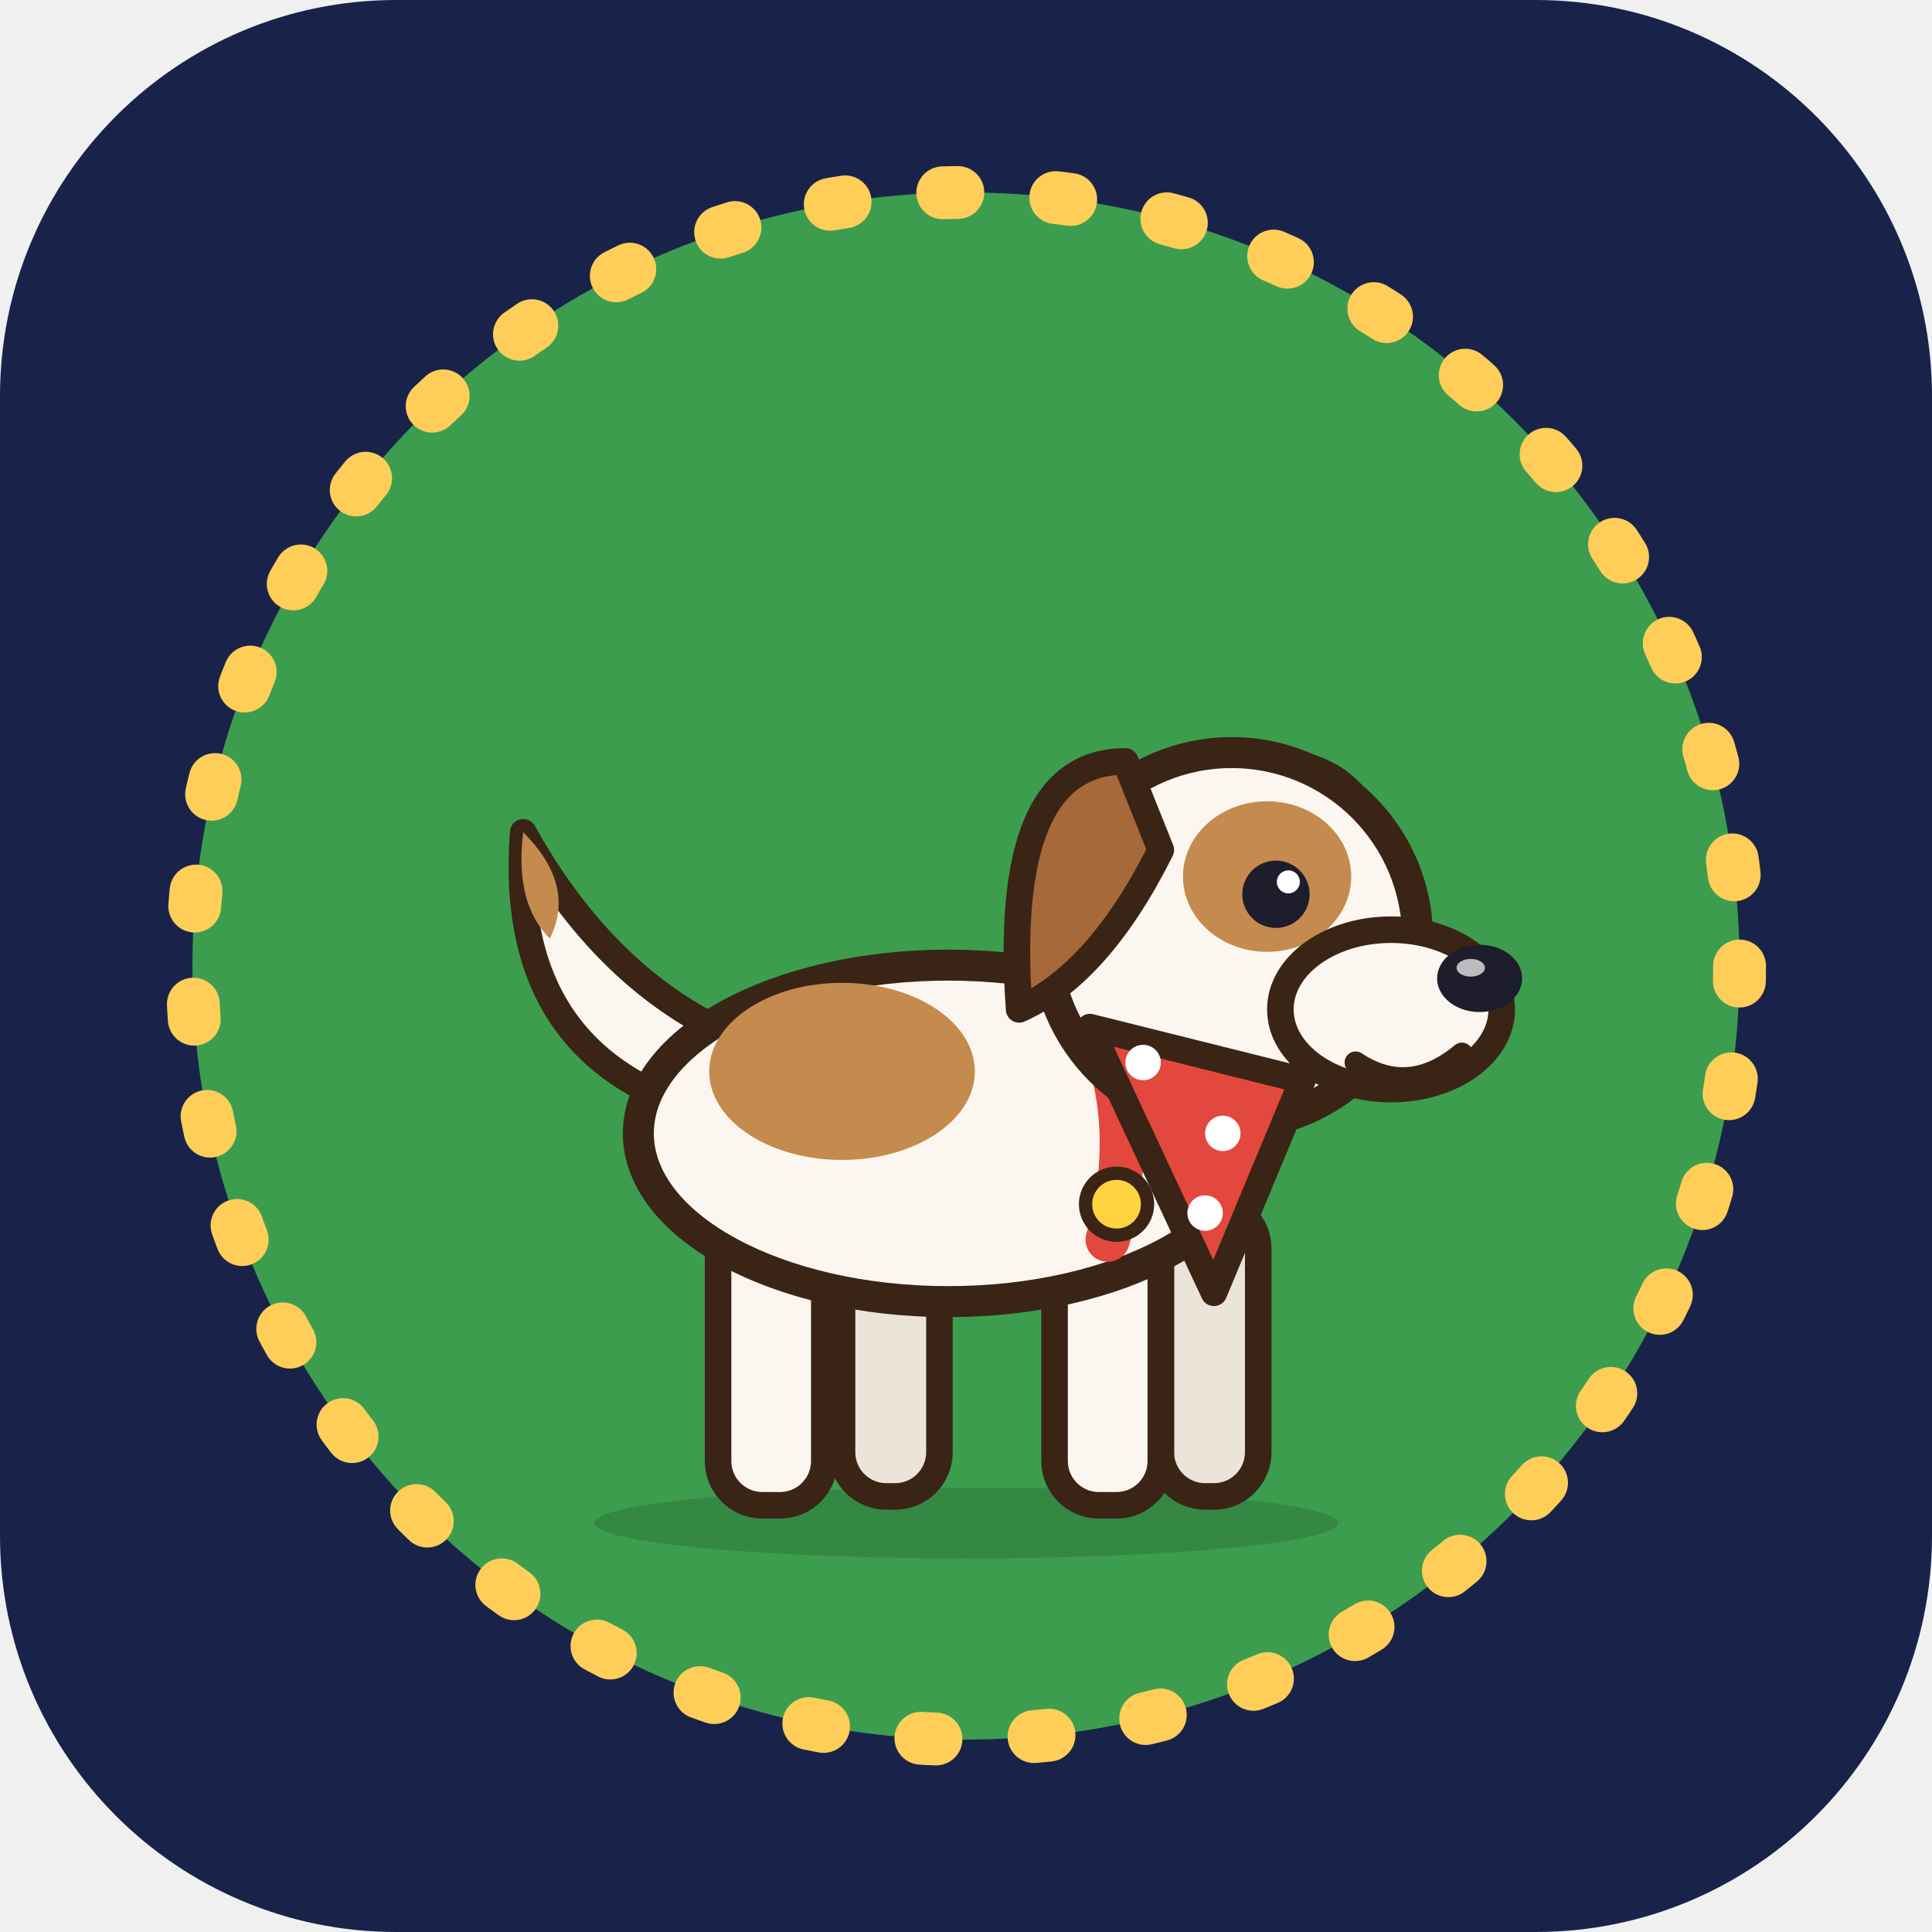
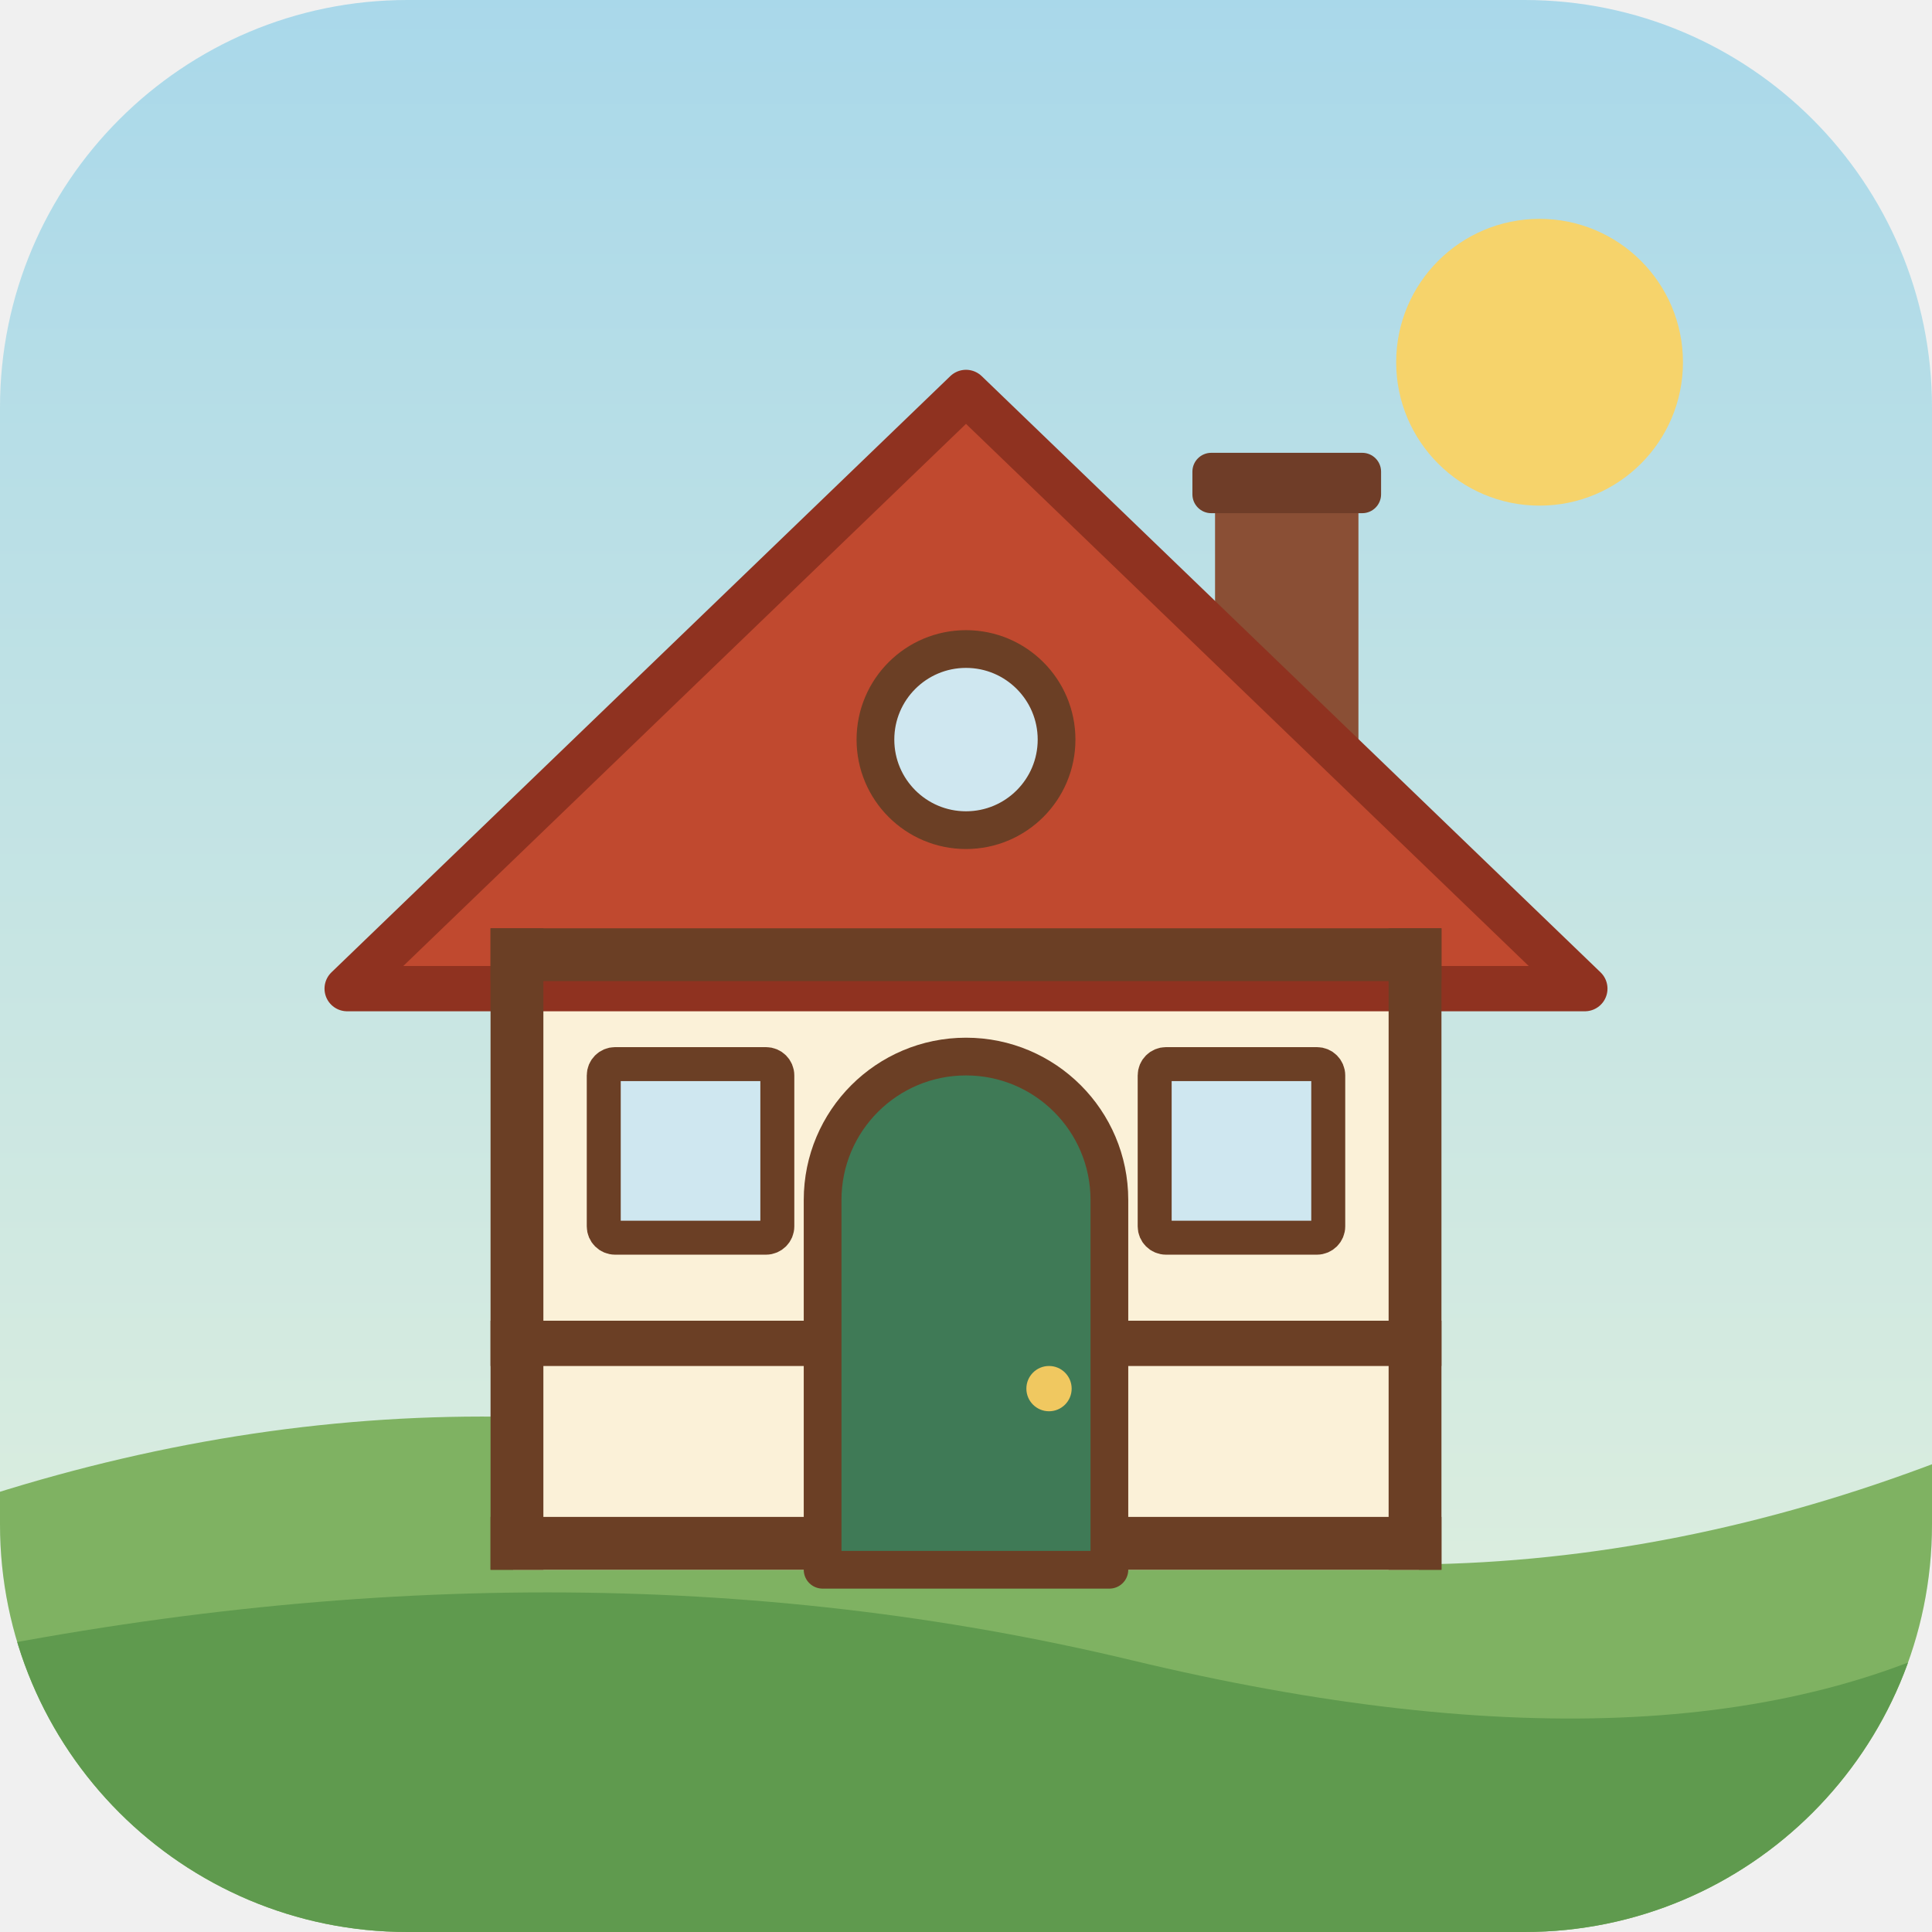
<svg xmlns="http://www.w3.org/2000/svg" viewBox="0 0 512 512">
-   <rect width="512" height="512" rx="105" fill="#19234a" />
-   <circle cx="256" cy="256" r="205" fill="#3c9d4e" />
-   <circle cx="256" cy="256" r="205" fill="none" stroke="#ffce59" stroke-width="14" stroke-dasharray="4 26" stroke-linecap="round" />
-   <svg x="101" y="122" width="310" height="291" viewBox="0 -14 132 124">
-     <g class="body-wrap">
-       <ellipse cx="66" cy="106" rx="42" ry="4" fill="#0002" />
-       <g class="wag" style="transform-origin:36px 60px">
-         <path d="M38 60 Q14 54 16 28 Q26 46 42 52 Z" fill="#fbf7f0" stroke="#3a2416" stroke-width="3" stroke-linejoin="round" />
-         <path d="M16 28 Q15 36 19 40 Q22 34 16 28 Z" fill="#c58a4e" />
+   <defs>
+     <linearGradient id="himmel" x1="0" y1="0" x2="0" y2="1">
+       <stop offset="0" stop-color="#a9d8ea" />
+       <stop offset="1" stop-color="#e6f2dc" />
+     </linearGradient>
+     <clipPath id="rand">
+       <rect width="512" height="512" rx="108" />
+     </clipPath>
+   </defs>
+   <g clip-path="url(#rand)">
+     <rect width="512" height="512" fill="url(#himmel)" />
+     <g transform="translate(256 262) scale(1.0) translate(-256 -262)">
+       <circle cx="408" cy="96" r="38" fill="#f6d36b" />
+       <path d="M-400 900 V402 H-20 Q120 352 256 396 T532 380 H900 V900 Z" fill="#7fb262" />
+       <path d="M-400 900 V440 H-20 Q150 404 300 440 T532 428 H900 V900 Z" fill="#5f9a4e" />
+       <rect x="322" y="126" width="38" height="92" rx="4" fill="#8a4f35" />
+       <rect x="316" y="120" width="50" height="16" rx="5" fill="#6f3d28" />
+       <rect x="136" y="246" width="240" height="170" fill="#fbf1d8" />
+       <path d="M92 262 L256 104 L420 262 Z" fill="#c0492f" stroke="#8f3220" stroke-width="12" stroke-linejoin="round" />
+       <circle cx="256" cy="196" r="24" fill="#cfe7f0" stroke="#6b3f25" stroke-width="10" />
+       <g fill="#6b3f25">
+         <rect x="130" y="246" width="252" height="14" />
+         <rect x="130" y="402" width="252" height="14" />
+         <rect x="130" y="246" width="14" height="170" />
+         <rect x="368" y="246" width="14" height="170" />
+         <rect x="130" y="350" width="88" height="12" />
+         <rect x="294" y="350" width="88" height="12" />
      </g>
-       <rect x="52" y="70" width="11" height="33" rx="5" fill="#ece4d8" stroke="#3a2416" stroke-width="3" />
-       <rect x="88" y="70" width="11" height="33" rx="5" fill="#ece4d8" stroke="#3a2416" stroke-width="3" />
-       <rect x="38" y="70" width="12" height="34" rx="5" fill="#fbf7f0" stroke="#3a2416" stroke-width="3" />
-       <rect x="76" y="70" width="12" height="34" rx="5" fill="#fbf7f0" stroke="#3a2416" stroke-width="3" />
-       <ellipse cx="64" cy="62" rx="35" ry="19" fill="#fbf7f0" stroke="#3a2416" stroke-width="3.5" />
-       <ellipse cx="52" cy="55" rx="15" ry="10" fill="#c58a4e" />
-       <path d="M80 48 Q86 60 82 74" stroke="#e2483d" stroke-width="5" fill="none" stroke-linecap="round" />
-       <circle cx="83" cy="70" r="3.5" fill="#ffd23f" stroke="#3a2416" stroke-width="1.5" />
-       <g class="head" style="transform-origin:96px 52px">
-         <path d="M100 20 Q116 20 113 44 Q104 40 100 30 Z" fill="#a8693a" stroke="#3a2416" stroke-width="3" stroke-linejoin="round" />
-         <circle cx="96" cy="40" r="21" fill="#fbf7f0" stroke="#3a2416" stroke-width="3.5" />
-         <ellipse cx="100" cy="33" rx="9.5" ry="8.5" fill="#c58a4e" />
-         <ellipse cx="114" cy="48" rx="12.5" ry="9" fill="#fbf7f0" stroke="#3a2416" stroke-width="3" />
-         <ellipse cx="124" cy="44.5" rx="4.8" ry="3.8" fill="#1d1d2b" />
-         <ellipse cx="123" cy="43.3" rx="1.6" ry="1" fill="#fff" opacity=".7" />
-         <g class="blink">
-           <circle class="pupil" cx="101" cy="35" r="3.8" fill="#1d1d2b" />
-         </g>
-         <circle cx="102.4" cy="33.6" r="1.3" fill="#fff" />
-         <path d="M84 20 Q70 20 72 48 Q81 44 88 30 Z" fill="#a8693a" stroke="#3a2416" stroke-width="3" stroke-linejoin="round" />
-         <path class="m-smile" d="M110 54 Q116 58 122 53" stroke="#3a2416" stroke-width="2.5" fill="none" stroke-linecap="round" />
-         <g class="m-open" display="none">
-           <path d="M108 53 Q116 59 123 52" stroke="#3a2416" stroke-width="2.5" fill="none" stroke-linecap="round" />
-           <path d="M112 55 Q113 67 118 66 Q122 63 119 55 Z" fill="#ff7a8a" stroke="#3a2416" stroke-width="2" />
-         </g>
-         <g class="hat">
-           <path d="M80 50 L104 56 L94 80 Z" fill="#e2483d" stroke="#3a2416" stroke-width="3" stroke-linejoin="round" />
-           <circle cx="86" cy="54" r="2" fill="#fff" />
-           <circle cx="95" cy="62" r="2" fill="#fff" />
-           <circle cx="93" cy="71" r="2" fill="#fff" />
-         </g>
+       <g fill="#cfe7f0" stroke="#6b3f25" stroke-width="9">
+         <rect x="160" y="282" width="46" height="46" rx="3" />
+         <rect x="306" y="282" width="46" height="46" rx="3" />
      </g>
+       <path d="M218 416 V318 a38 38 0 0 1 76 0 V416 Z" fill="#3f7a56" stroke="#6b3f25" stroke-width="10" stroke-linejoin="round" />
+       <circle cx="278" cy="368" r="6" fill="#f0c860" />
    </g>
-   </svg>
+   </g>
</svg>
